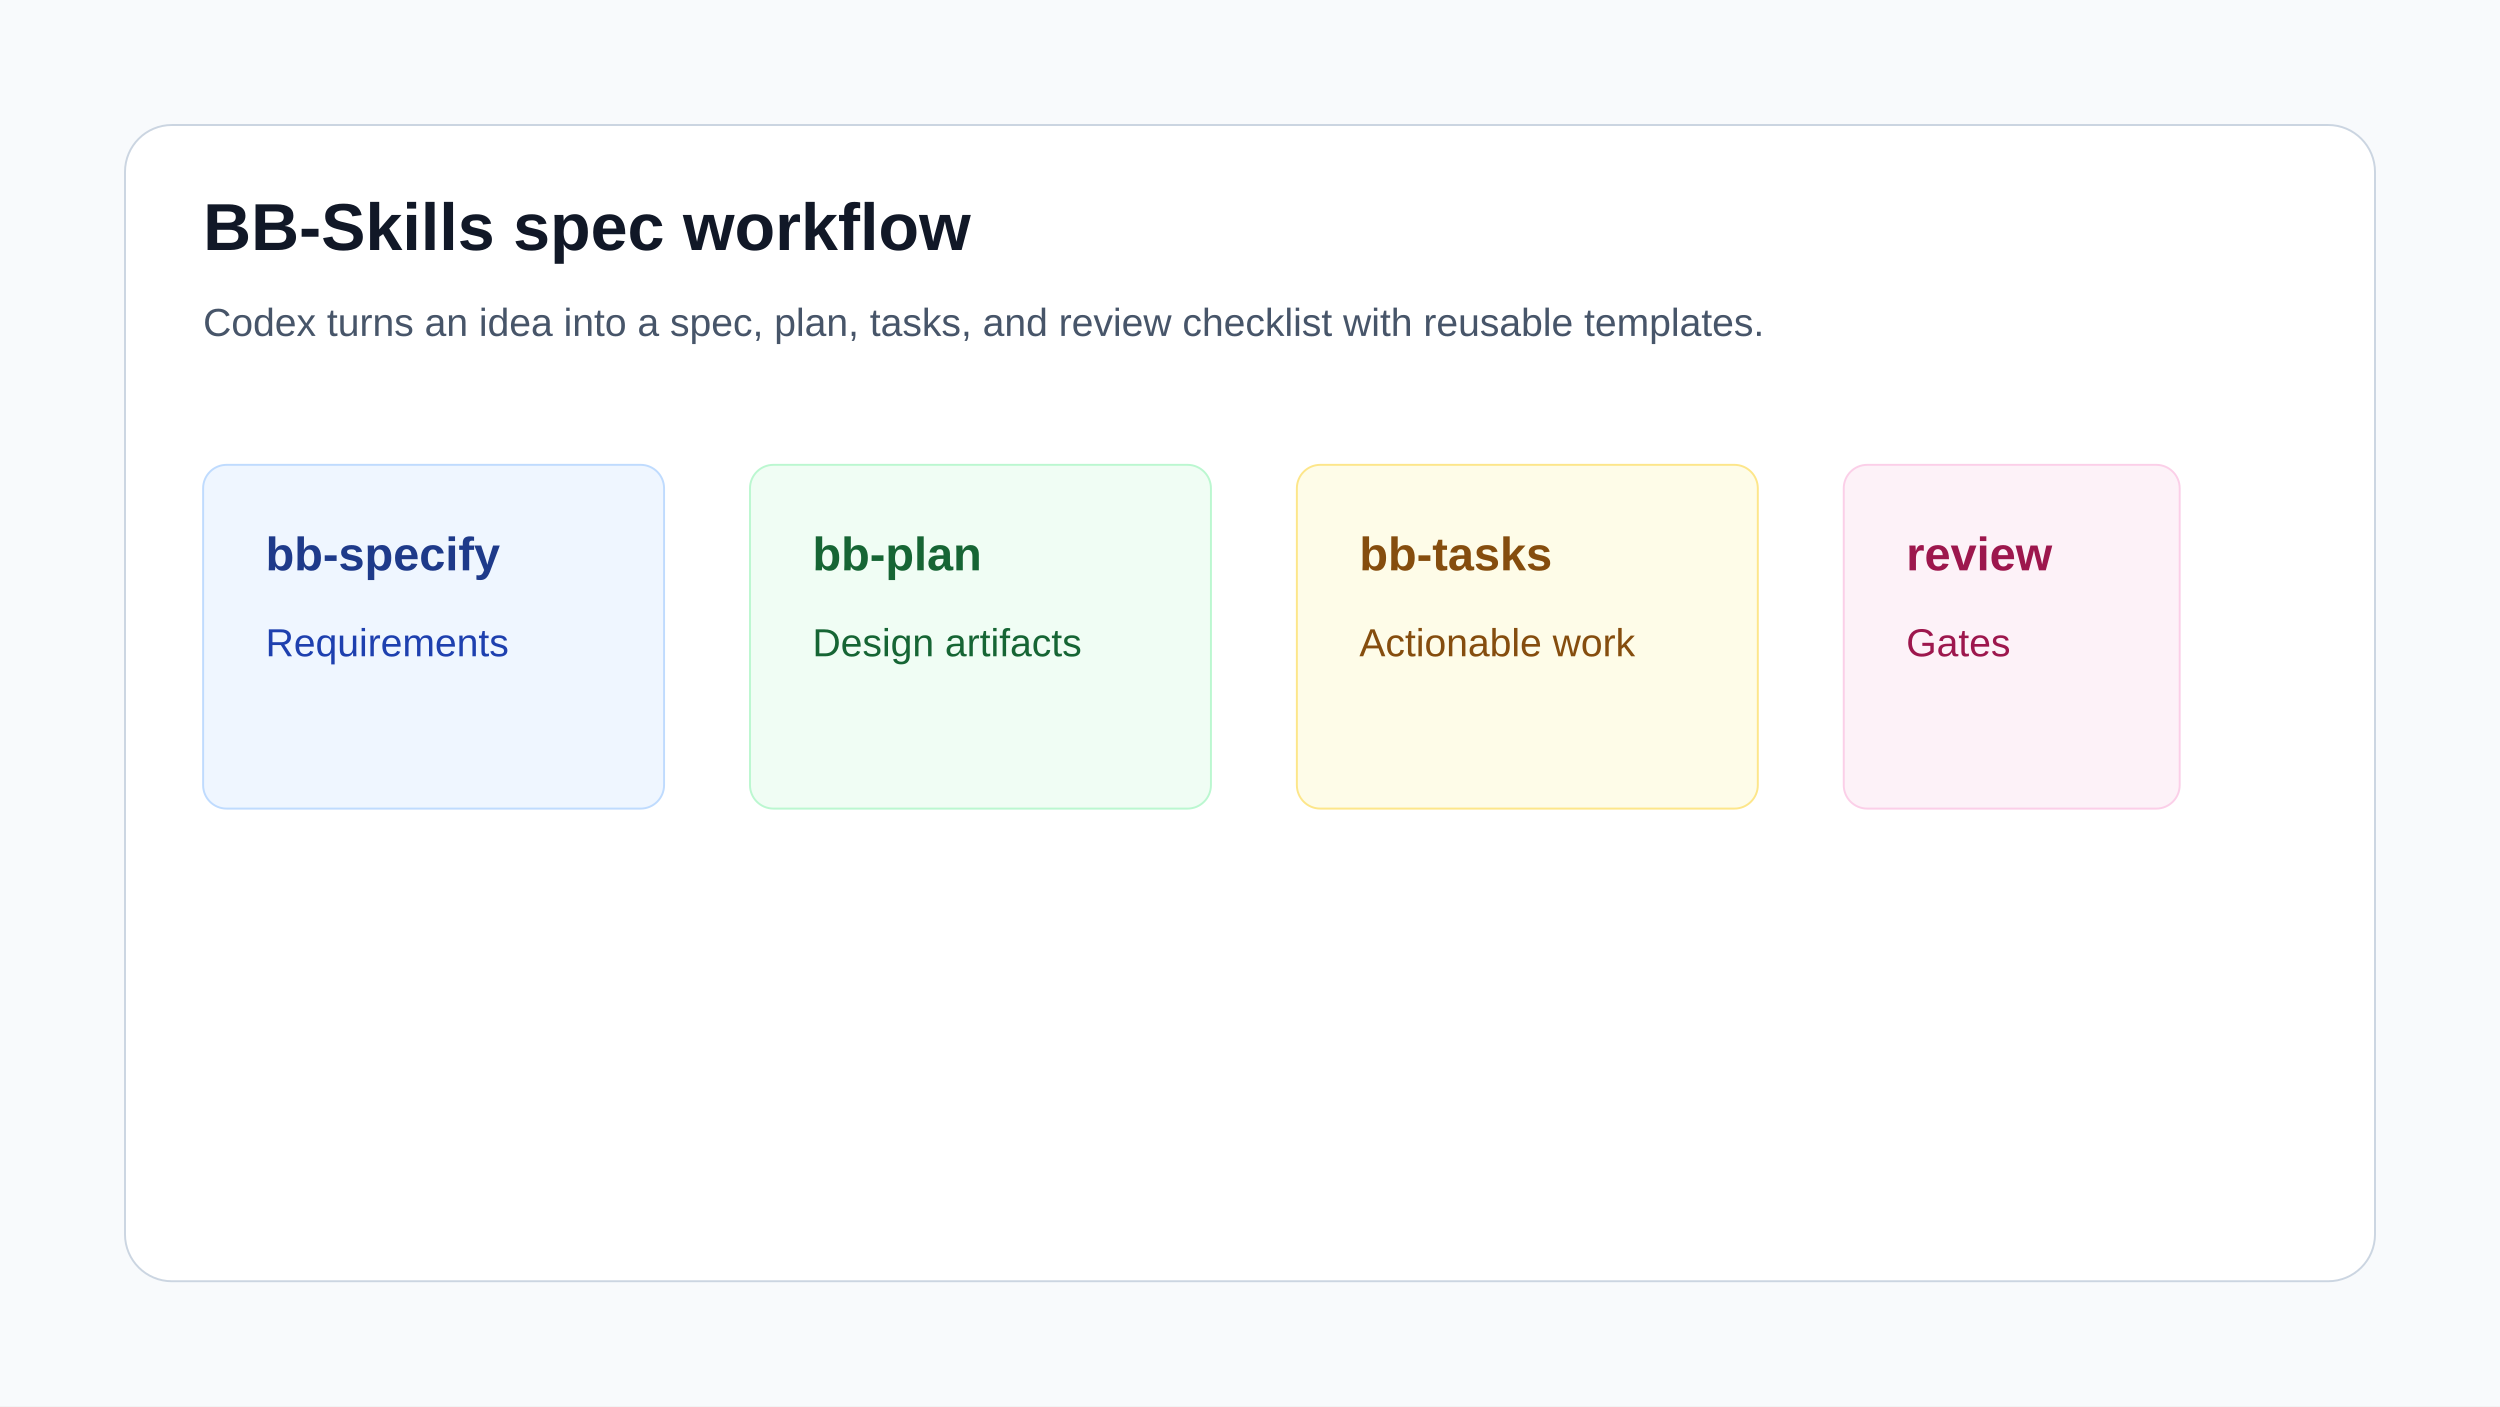
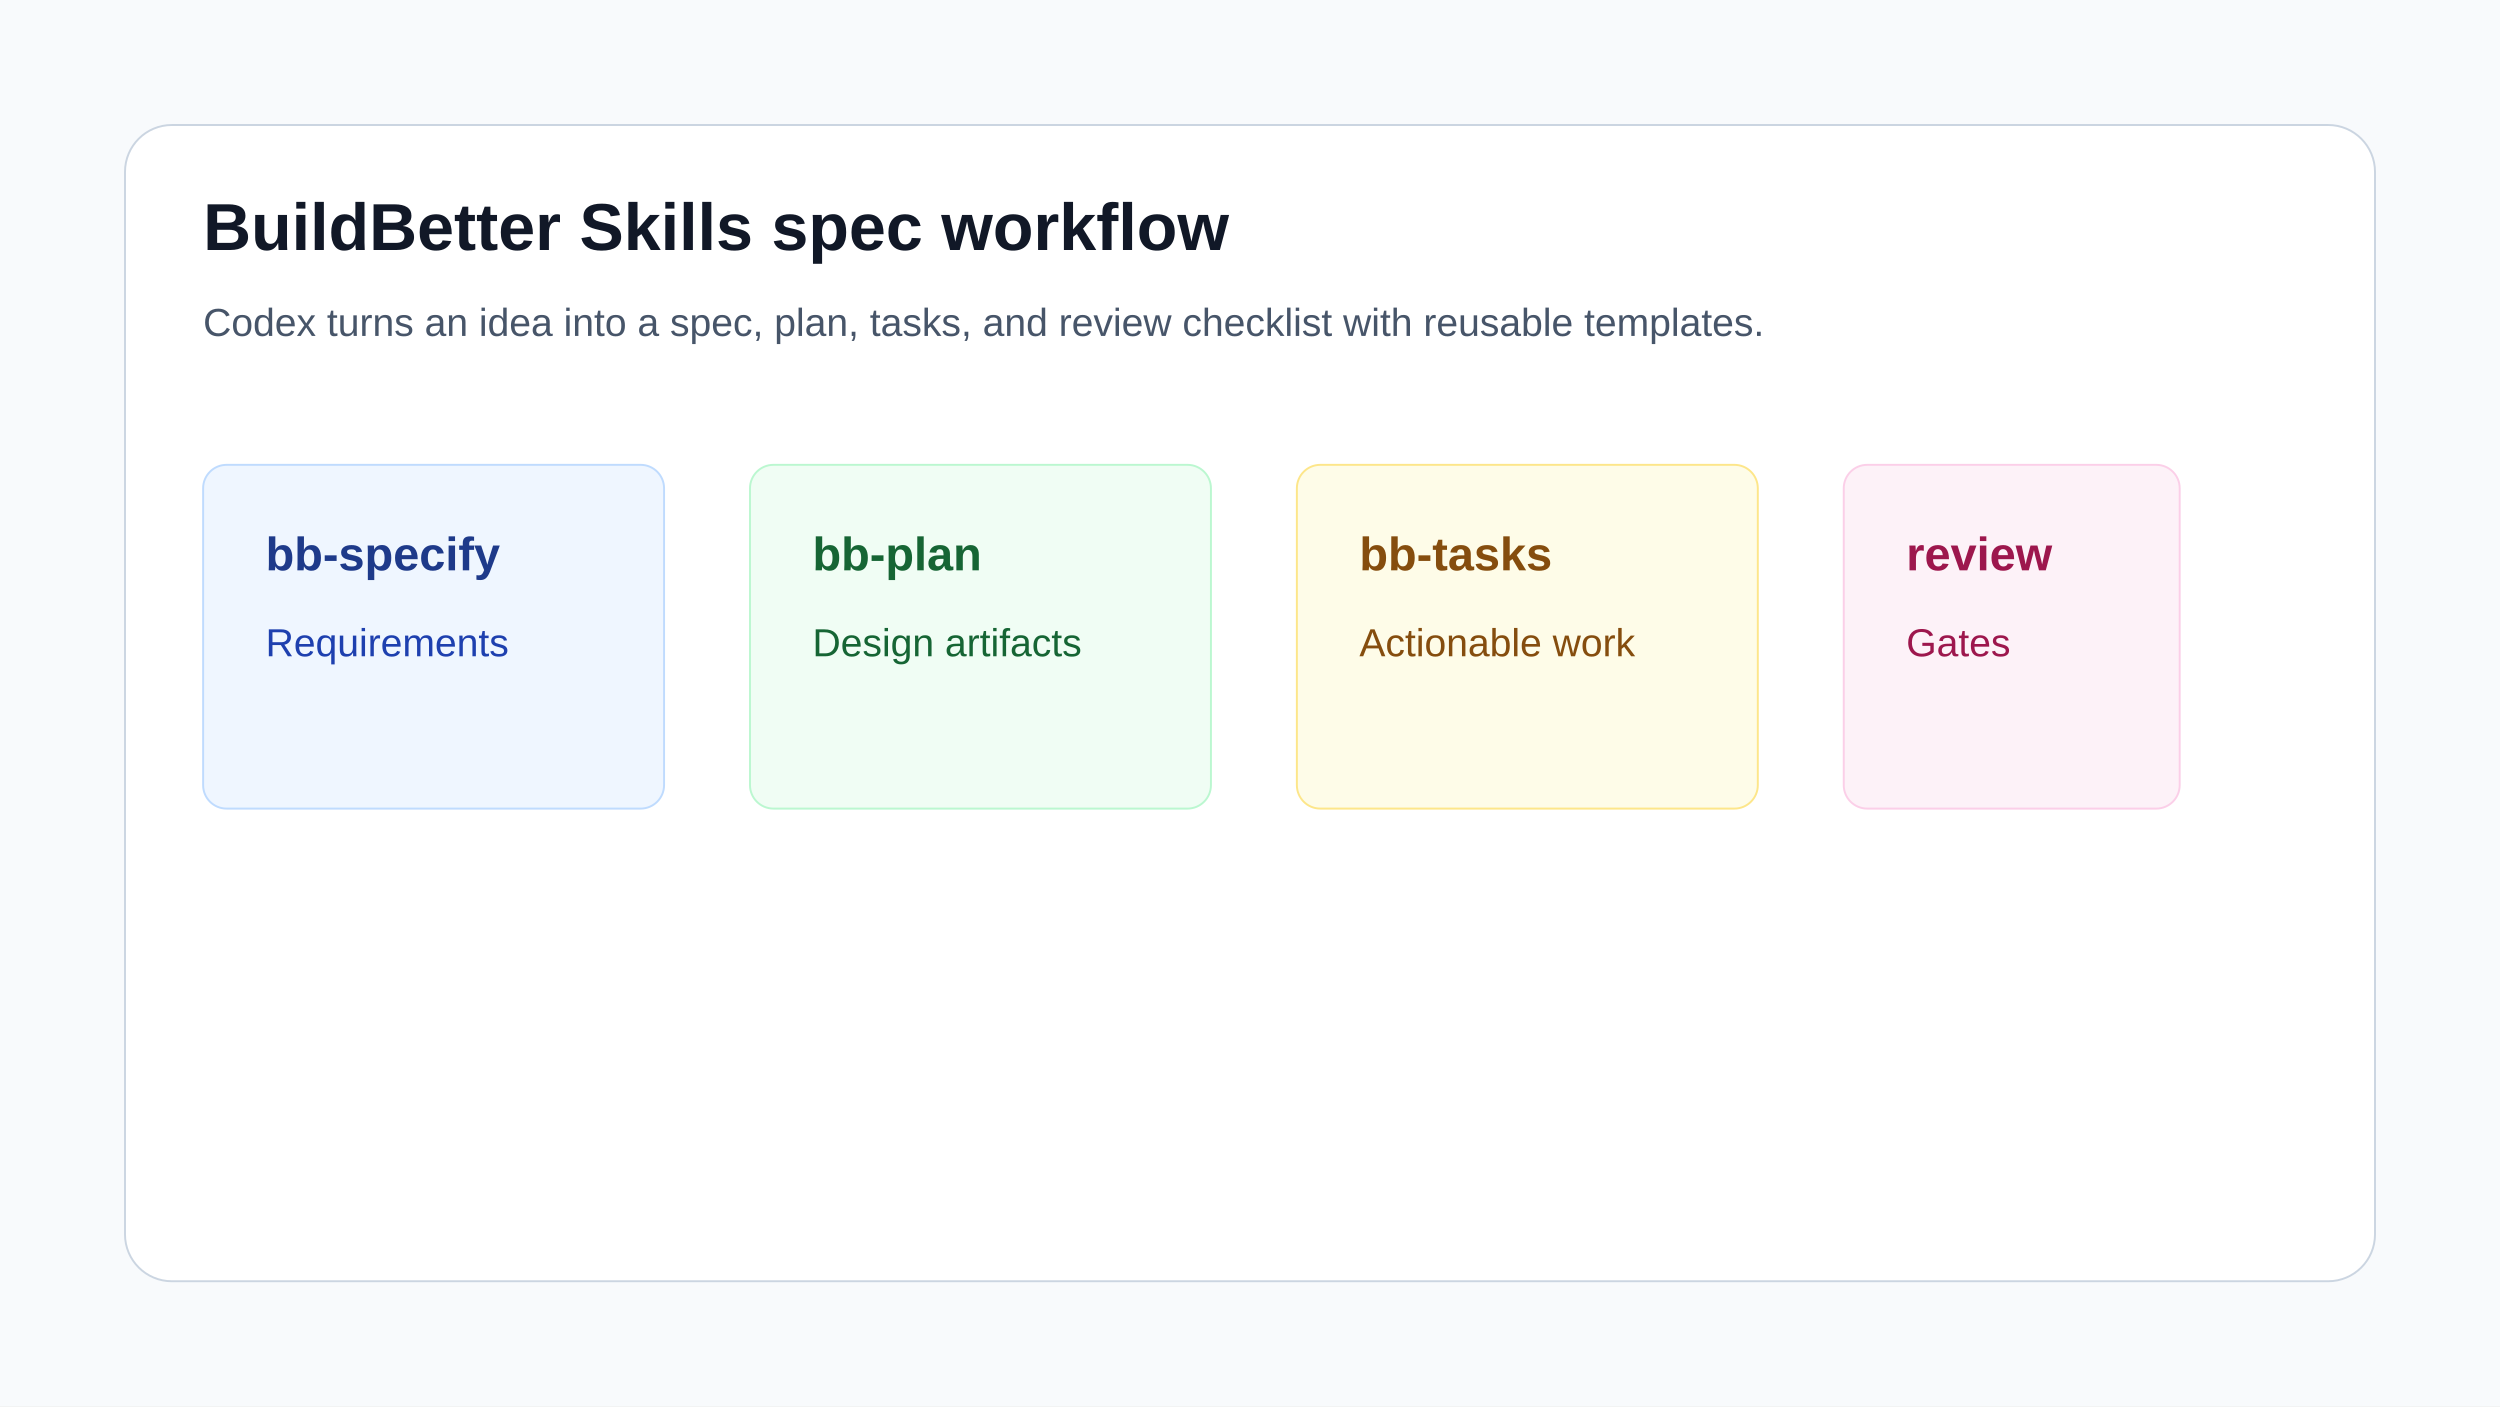
<svg xmlns="http://www.w3.org/2000/svg" width="1280" height="720" viewBox="0 0 1280 720" fill="none">
  <rect width="1280" height="720" fill="#F8FAFC" />
  <rect x="64" y="64" width="1152" height="592" rx="24" fill="#FFFFFF" stroke="#CBD5E1" />
-   <text x="104" y="128" font-family="Arial, sans-serif" font-size="34" font-weight="700" fill="#111827">BB-Skills spec workflow</text>
+   <text x="104" y="128" font-family="Arial, sans-serif" font-size="34" font-weight="700" fill="#111827">BuildBetter Skills spec workflow</text>
  <text x="104" y="172" font-family="Arial, sans-serif" font-size="20" fill="#475569">Codex turns an idea into a spec, plan, tasks, and review checklist with reusable templates.</text>
  <rect x="104" y="238" width="236" height="176" rx="12" fill="#EFF6FF" stroke="#BFDBFE" />
  <text x="136" y="292" font-family="Arial, sans-serif" font-size="24" font-weight="700" fill="#1E3A8A">bb-specify</text>
  <text x="136" y="336" font-family="Arial, sans-serif" font-size="20" fill="#1E40AF">Requirements</text>
  <rect x="384" y="238" width="236" height="176" rx="12" fill="#F0FDF4" stroke="#BBF7D0" />
  <text x="416" y="292" font-family="Arial, sans-serif" font-size="24" font-weight="700" fill="#166534">bb-plan</text>
  <text x="416" y="336" font-family="Arial, sans-serif" font-size="20" fill="#166534">Design artifacts</text>
  <rect x="664" y="238" width="236" height="176" rx="12" fill="#FEFCE8" stroke="#FDE68A" />
  <text x="696" y="292" font-family="Arial, sans-serif" font-size="24" font-weight="700" fill="#854D0E">bb-tasks</text>
  <text x="696" y="336" font-family="Arial, sans-serif" font-size="20" fill="#854D0E">Actionable work</text>
  <rect x="944" y="238" width="172" height="176" rx="12" fill="#FDF2F8" stroke="#FBCFE8" />
  <text x="976" y="292" font-family="Arial, sans-serif" font-size="24" font-weight="700" fill="#9D174D">review</text>
  <text x="976" y="336" font-family="Arial, sans-serif" font-size="20" fill="#9D174D">Gates</text>
</svg>
